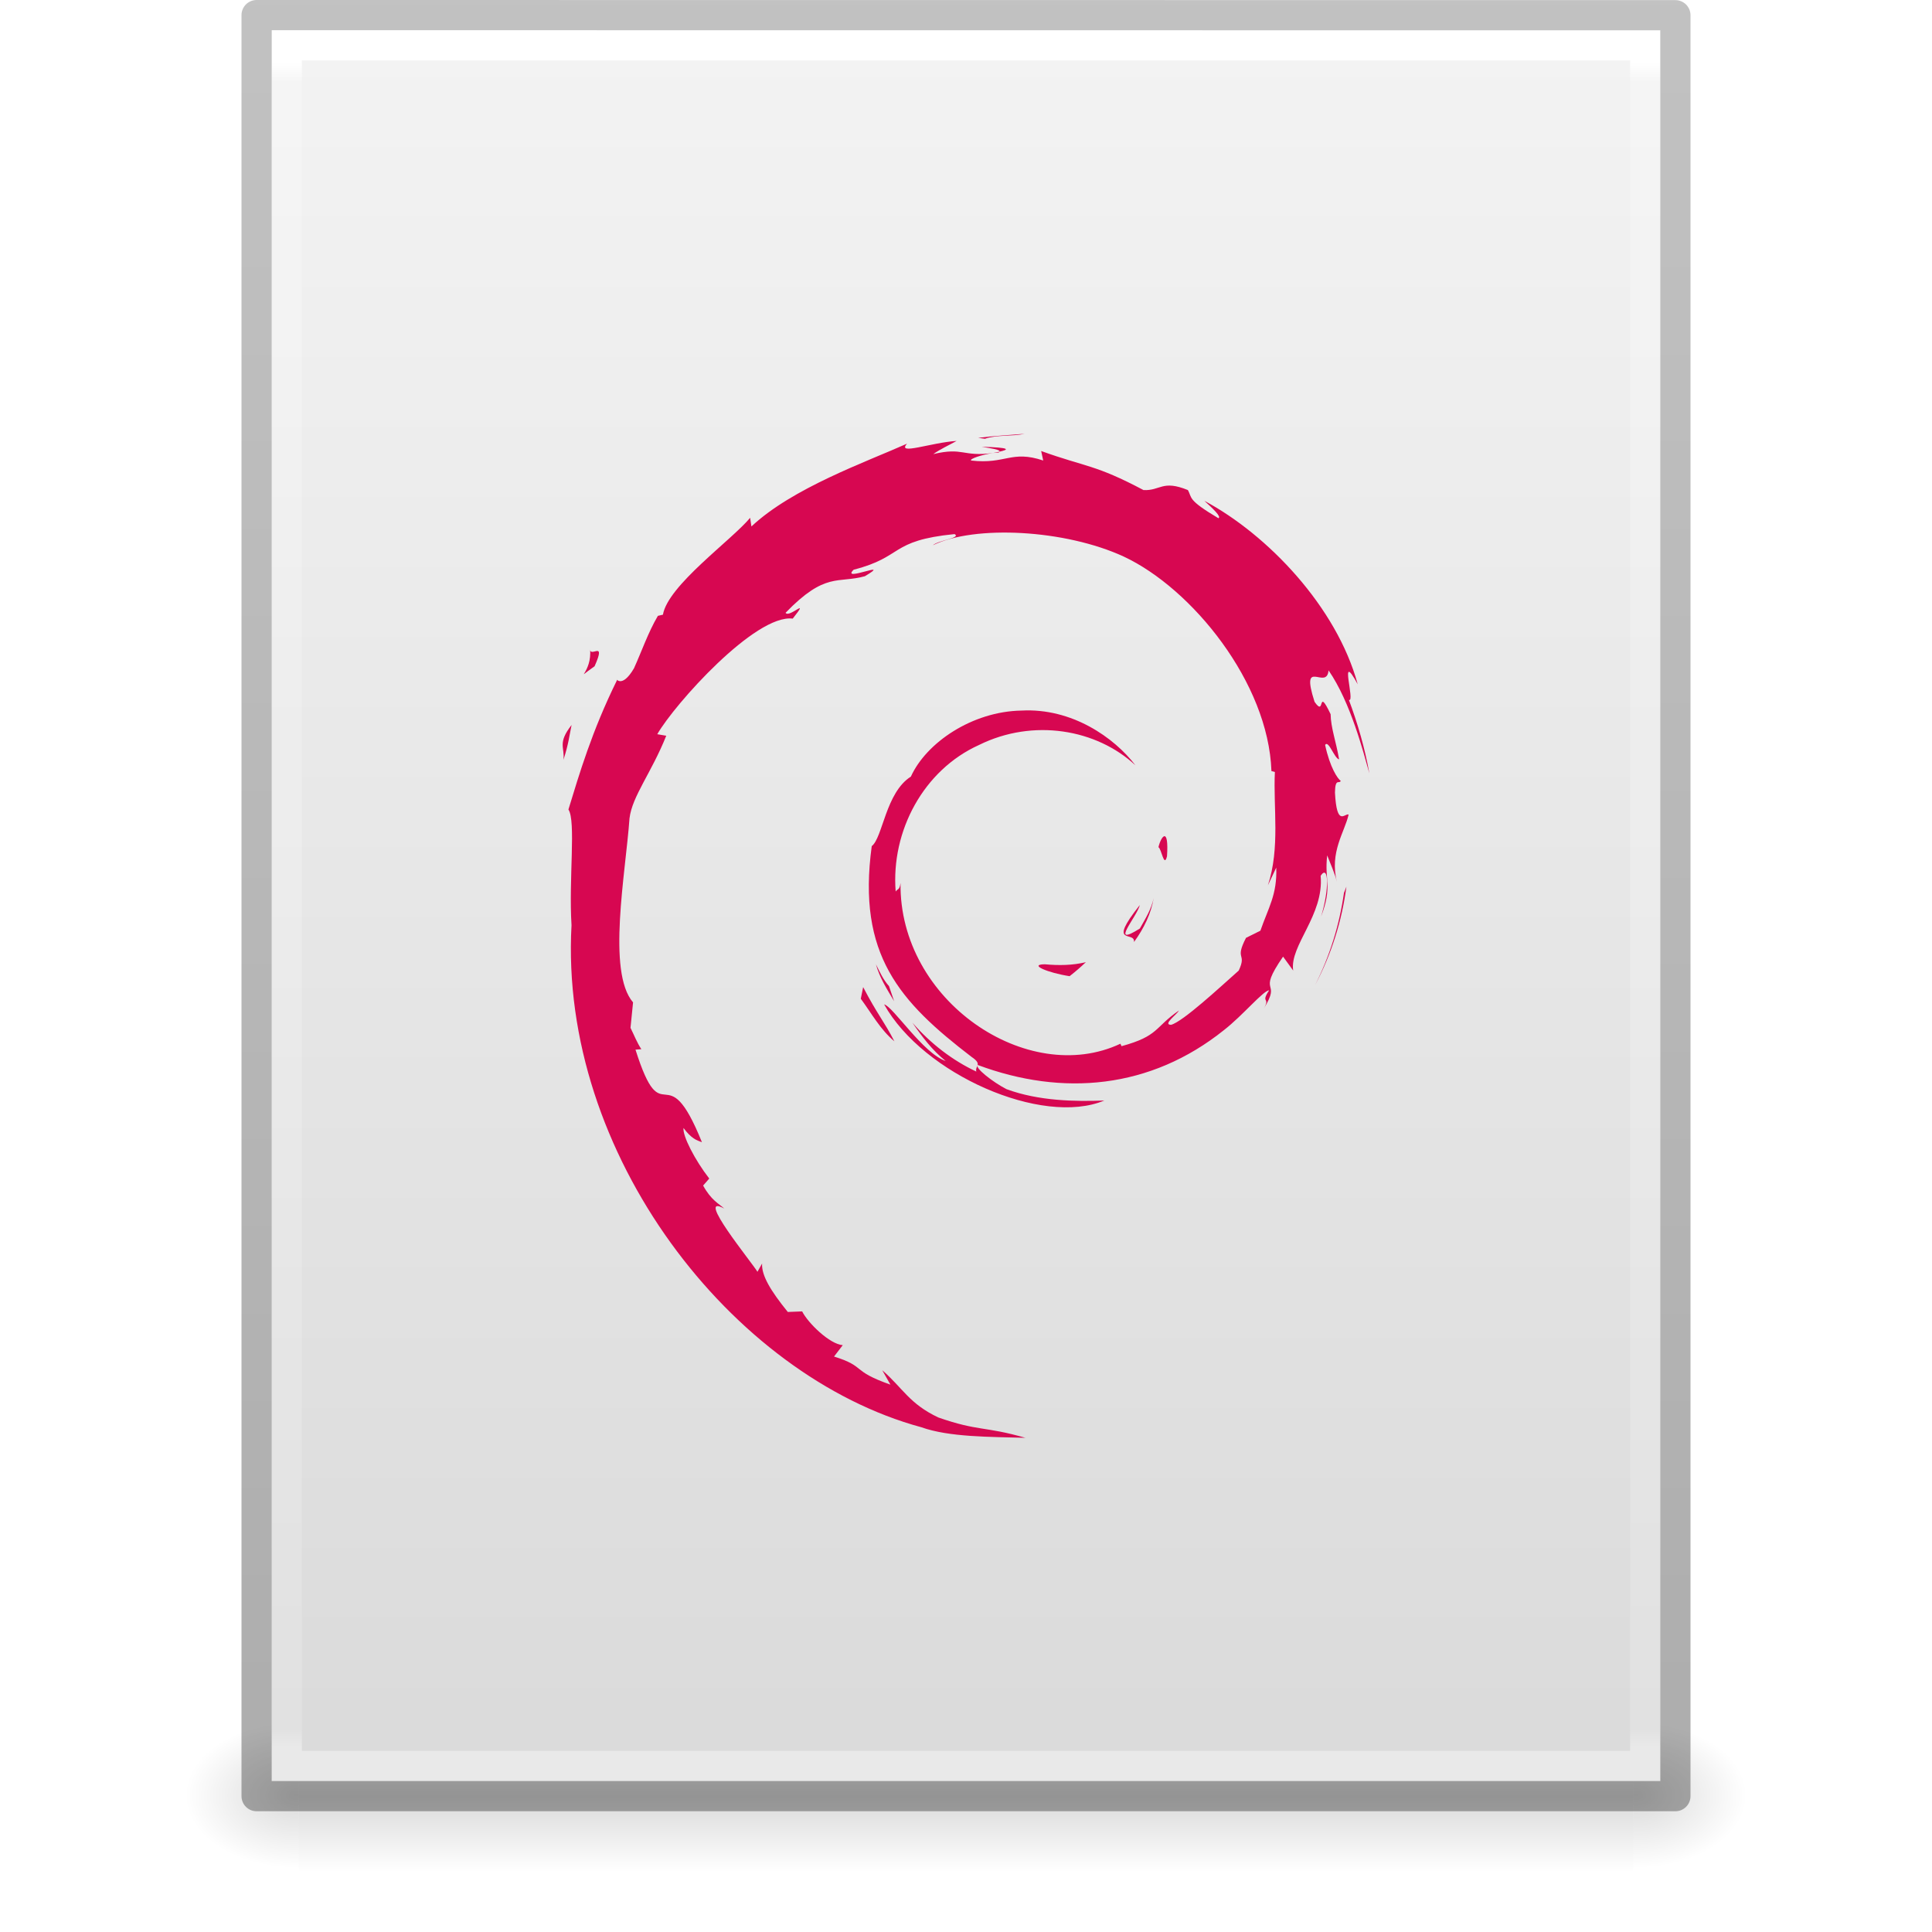
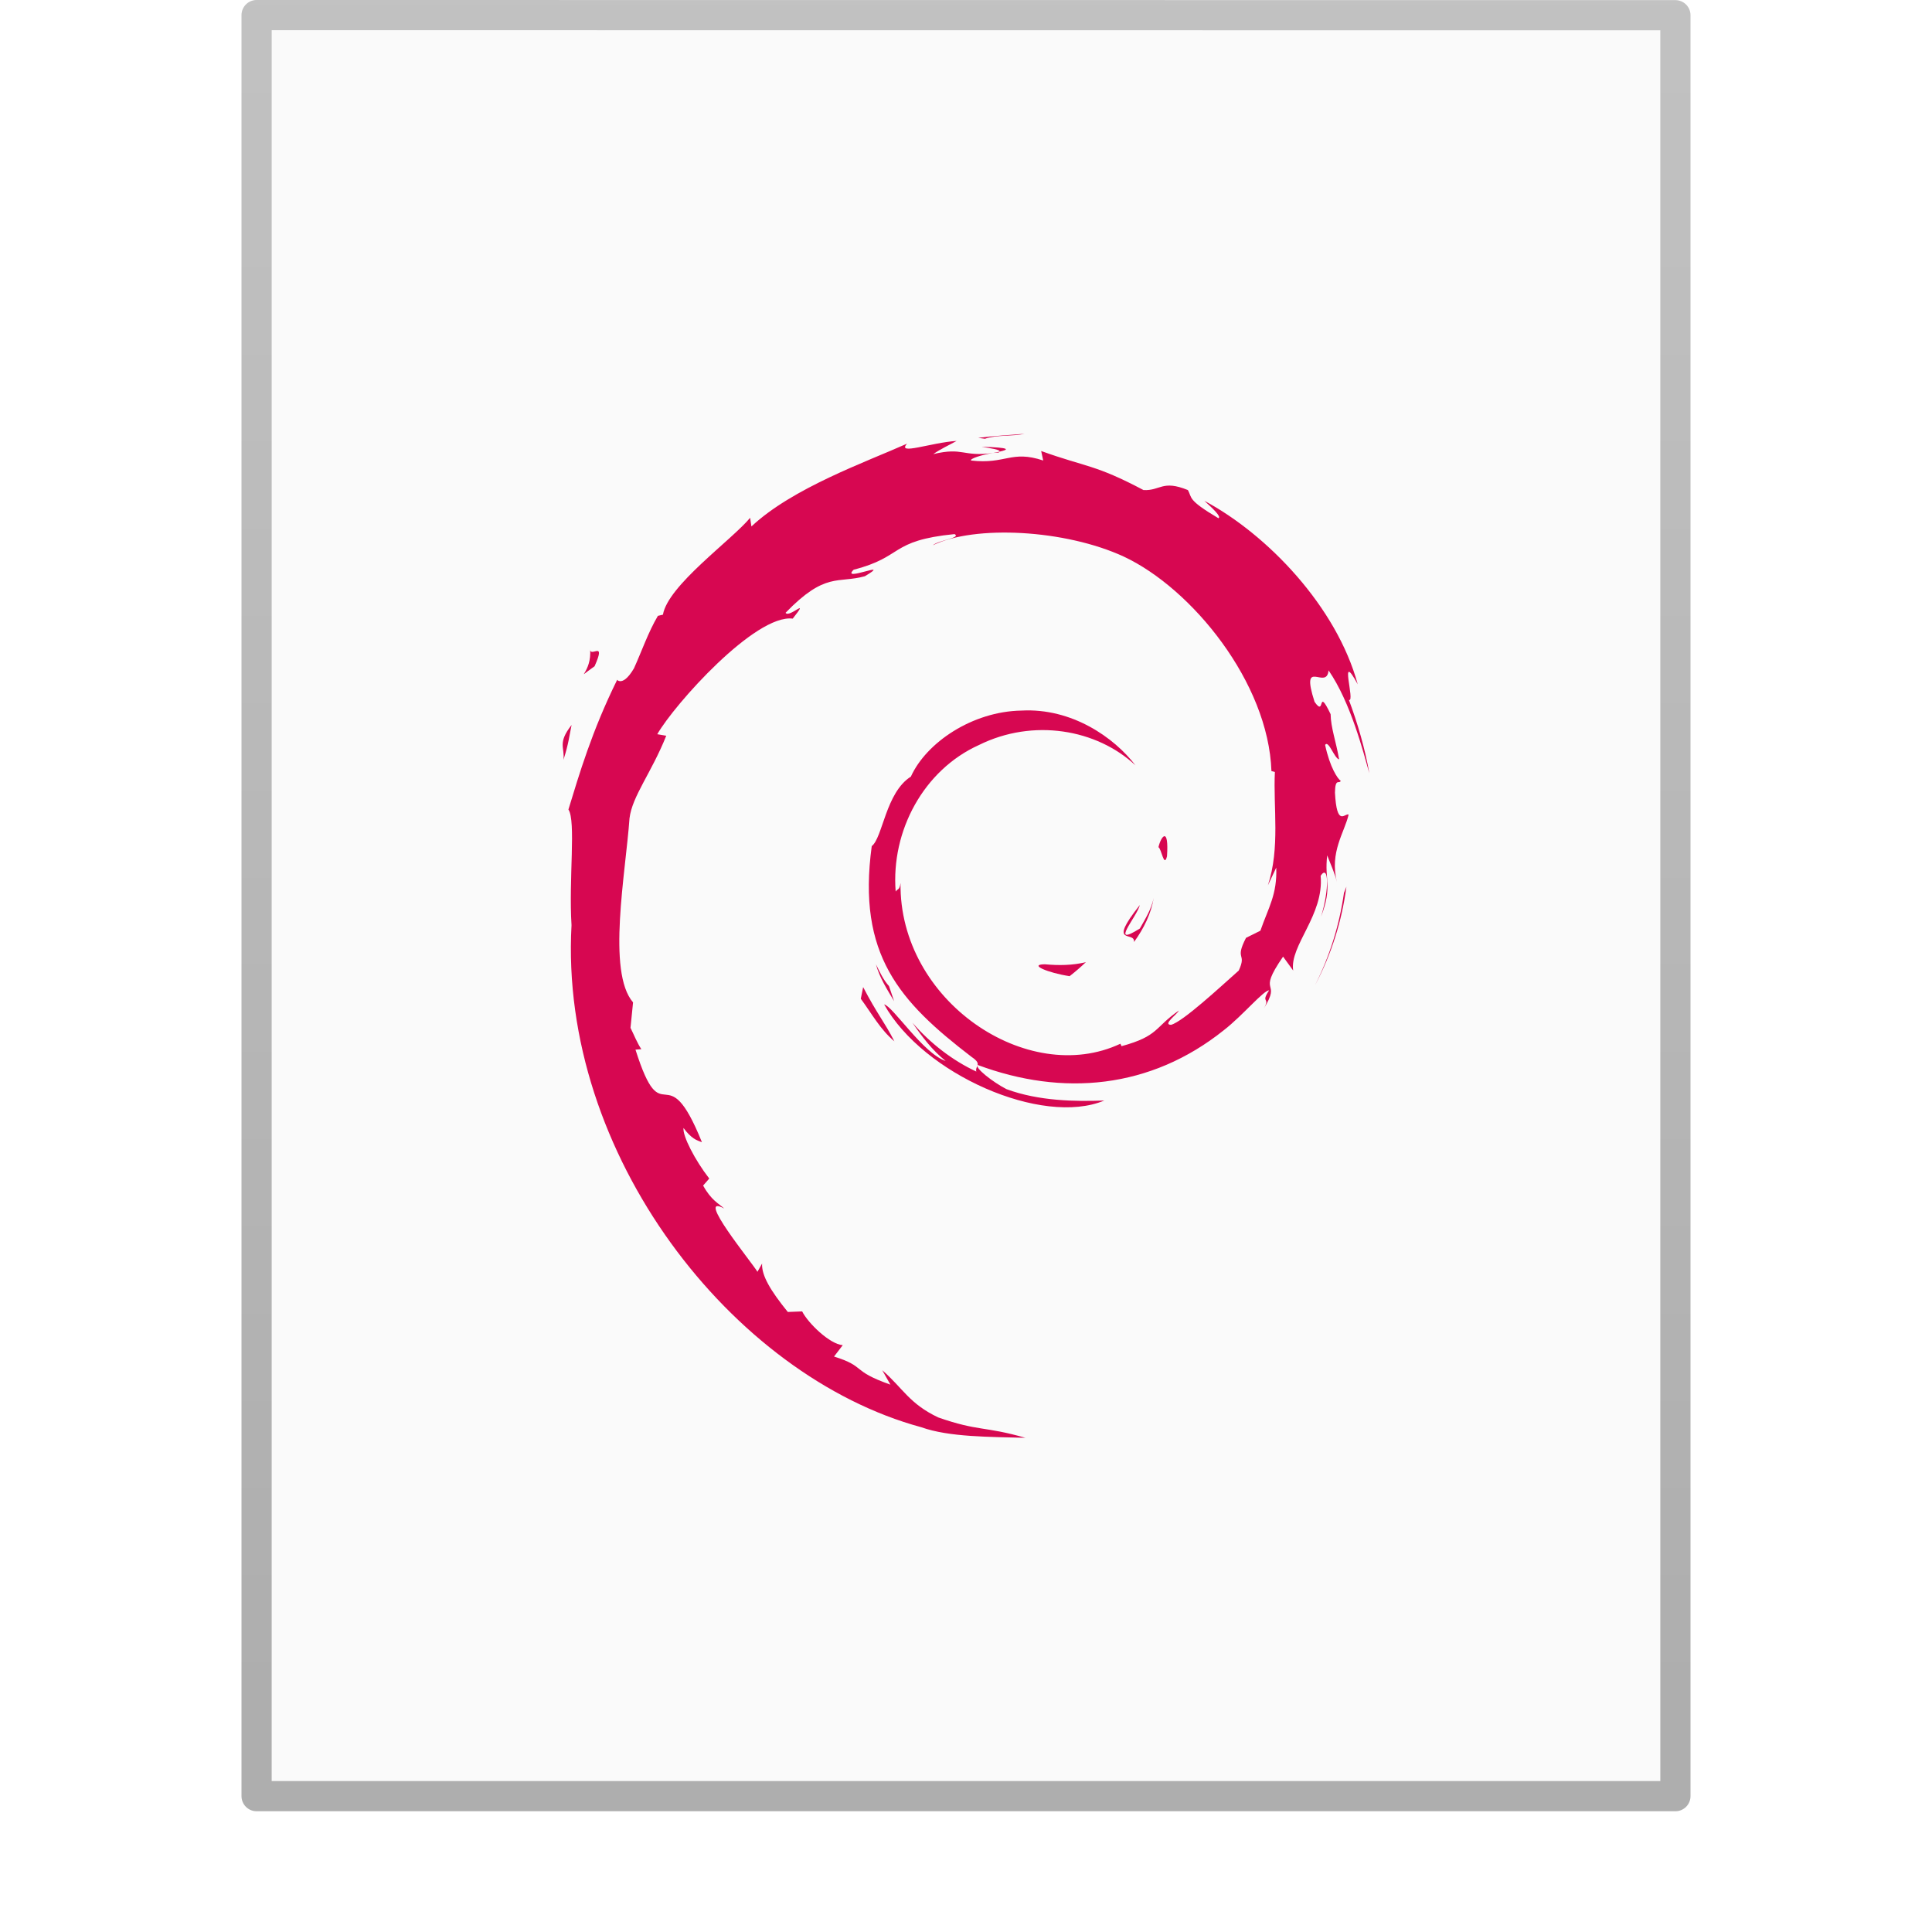
<svg xmlns="http://www.w3.org/2000/svg" xmlns:xlink="http://www.w3.org/1999/xlink" id="svg3225" height="64" width="64" version="1.1">
  <defs id="defs3227">
    <linearGradient gradientTransform="matrix(0.09153846,0,0,0.02058823,-1.084616,49.45142)" gradientUnits="userSpaceOnUse" xlink:href="#linearGradient5048" id="linearGradient3842" y2="609.505" x2="302.857" y1="366.648" x1="302.857" />
    <linearGradient id="linearGradient5048">
      <stop offset="0" style="stop-color:#000000;stop-opacity:0" id="stop5050" />
      <stop offset="0.5" style="stop-color:#000000;stop-opacity:1" id="stop5056" />
      <stop offset="1" style="stop-color:#000000;stop-opacity:0" id="stop5052" />
    </linearGradient>
    <radialGradient gradientTransform="matrix(-0.03132632,0,0,0.02058823,28.77914,49.45142)" gradientUnits="userSpaceOnUse" xlink:href="#linearGradient5060" id="radialGradient3156" fy="486.648" fx="605.714" r="117.143" cy="486.648" cx="605.714" />
    <linearGradient id="linearGradient5060">
      <stop offset="0" style="stop-color:#000000;stop-opacity:1" id="stop5062" />
      <stop offset="1" style="stop-color:#000000;stop-opacity:0" id="stop5064" />
    </linearGradient>
    <radialGradient gradientTransform="matrix(0.03132633,0,0,0.02058823,35.22086,49.45142)" gradientUnits="userSpaceOnUse" xlink:href="#linearGradient5060" id="radialGradient3153" fy="486.648" fx="605.714" r="117.143" cy="486.648" cx="605.714" />
    <linearGradient gradientTransform="matrix(1.314283,0,0,1.260239,0.4572141,-2.17932)" gradientUnits="userSpaceOnUse" xlink:href="#linearGradient3600-9" id="linearGradient3096" y2="47.013" x2="25.132" y1="0.985" x1="25.132" />
    <linearGradient id="linearGradient3600-9">
      <stop offset="0" style="stop-color:#f4f4f4;stop-opacity:1" id="stop3602-3" />
      <stop offset="1" style="stop-color:#dbdbdb;stop-opacity:1" id="stop3604-7" />
    </linearGradient>
    <linearGradient gradientTransform="matrix(1.216216,0,0,1.540538,2.810818,-6.97295)" gradientUnits="userSpaceOnUse" xlink:href="#linearGradient3977-4" id="linearGradient3093" y2="42.1" x2="24" y1="5.864" x1="24" />
    <linearGradient id="linearGradient3977-4">
      <stop offset="0" style="stop-color:#ffffff;stop-opacity:1" id="stop3979-7" />
      <stop offset="0.012" style="stop-color:#ffffff;stop-opacity:0.235" id="stop3981-6" />
      <stop offset="0.988" style="stop-color:#ffffff;stop-opacity:0.157" id="stop3983-5" />
      <stop offset="1" style="stop-color:#ffffff;stop-opacity:0.392" id="stop3985-6" />
    </linearGradient>
    <linearGradient id="linearGradient3104-6">
      <stop offset="0" style="stop-color:#000000;stop-opacity:0.318" id="stop3106-3" />
      <stop offset="1" style="stop-color:#000000;stop-opacity:0.24" id="stop3108-9" />
    </linearGradient>
    <linearGradient gradientTransform="matrix(1.084352,0,0,1.199737,79.55086,-4.16286)" gradientUnits="userSpaceOnUse" xlink:href="#linearGradient3104-6" id="linearGradient3223" y2="2.906" x2="-51.786" y1="50.786" x1="-51.786" />
  </defs>
-   <rect style="display:inline;overflow:visible;visibility:visible;opacity:0.15;fill:url(#linearGradient3842);fill-opacity:1;fill-rule:nonzero;stroke:none;stroke-width:1;marker:none" id="rect2879" y="57" x="9.9" height="5" width="44.2" />
-   <path style="display:inline;overflow:visible;visibility:visible;opacity:0.15;fill:url(#radialGradient3156);fill-opacity:1;fill-rule:nonzero;stroke:none;stroke-width:1;marker:none" id="path2881" d="m 9.9,57 c 0,0 0,5 0,5 -1.613,0.01 -3.9,-1.12 -3.9,-2.5 0,-1.38 1.8,-2.499 3.9,-2.499 z" />
-   <path style="display:inline;overflow:visible;visibility:visible;opacity:0.15;fill:url(#radialGradient3153);fill-opacity:1;fill-rule:nonzero;stroke:none;stroke-width:1;marker:none" id="path2883" d="m 54.1,57 c 0,0 0,5 0,5 C 55.713,62.01 58,60.88 58,59.5 c 0,-1.38 -1.8,-2.499 -3.9,-2.499 z" />
-   <path style="display:inline;fill:url(#linearGradient3096);fill-opacity:1;stroke:none" id="path4160-6" d="m 9,1 c 10.541,0 46,0.004 46,0.004 L 55,59 c 0,0 -30.667,0 -46,0 0,-19.333 0,-38.666 0,-58 z" />
-   <path style="fill:none;stroke:url(#linearGradient3093);stroke-width:1;stroke-linecap:round;stroke-linejoin:miter;stroke-miterlimit:4;stroke-dasharray:none;stroke-dashoffset:0;stroke-opacity:1" id="rect6741-1-8" d="m 54.5,58.5 -45,0 0,-57 45,0 z" />
+   <path style="display:inline;fill:#fafafa;fill-opacity:1;stroke:none" id="path4160-6" d="m 9,1 c 10.541,0 46,0.004 46,0.004 L 55,59 c 0,0 -30.667,0 -46,0 0,-19.333 0,-38.666 0,-58 z" />
  <path style="display:inline;fill:none;stroke:url(#linearGradient3223);stroke-width:1;stroke-linecap:butt;stroke-linejoin:round;stroke-miterlimit:4;stroke-dasharray:none;stroke-dashoffset:0;stroke-opacity:1" id="path4160-6-1" d="m 8.5,0.5 c 10.77,0 47,0.004 47,0.004 l 4.9e-5,58.996 c 0,0 -31.333,0 -47,0 0,-19.667 0,-39.333 0,-59 z" />
  <g transform="matrix(0.3688222,0,0,0.3688222,35.0787,32.34837)" id="g3141">
    <path d="m -1.274,-1.099 c -1.494,0.02 0.281,0.768 2.232,1.069 0.541,-0.422 1.027,-0.846 1.463,-1.26 -1.213,0.297 -2.449,0.304 -3.695,0.191" id="path3022" style="fill:#d70751" />
    <path d="m 6.743,-3.098 c 0.893,-1.229 1.541,-2.573 1.77,-3.963 -0.201,0.99 -0.736,1.845 -1.244,2.749 -2.793,1.759 -0.264,-1.044 -0.002,-2.111 -3.002,3.783 -0.414,2.268 -0.524,3.325" id="path3024" style="fill:#d70751" />
    <path d="m 9.706,-10.802 c 0.182,-2.691 -0.529,-1.839 -0.768,-0.814 0.278,0.146 0.499,1.898 0.768,0.814" id="path3026" style="fill:#d70751" />
    <path d="m -6.942,-47.581 c 0.798,0.142 1.724,0.252 1.591,0.443 0.876,-0.193 1.073,-0.367 -1.591,-0.443" id="path3028" style="fill:#d70751" />
    <path d="m -5.35,-47.138 -0.561,0.117 0.523,-0.048 0.038,-0.069" id="path3030" style="fill:#d70751" />
    <path d="m 19.519,-9.782 c 0.09,2.416 -0.705,3.59 -1.424,5.666 l -1.293,0.643 c -1.057,2.054 0.105,1.304 -0.652,2.937 -1.652,1.467 -5.006,4.589 -6.08,4.875 -0.785,-0.017 0.531,-0.926 0.703,-1.281 -2.209,1.516 -1.773,2.276 -5.152,3.199 l -0.098,-0.221 c -8.33,3.92 -19.902,-3.847 -19.75,-14.443 -0.088,0.672 -0.253,0.504 -0.437,0.774 -0.43,-5.451 2.518,-10.926 7.49,-13.165 4.863,-2.406 10.564,-1.42 14.045,1.829 -1.912,-2.506 -5.721,-5.163 -10.232,-4.917 -4.421,0.072 -8.558,2.881 -9.938,5.932 -2.264,1.425 -2.528,5.496 -3.514,6.242 -1.329,9.76 2.497,13.975 8.97,18.936 1.016,0.686 0.286,0.791 0.422,1.313 -2.15,-1.006 -4.118,-2.526 -5.738,-4.387 0.86,1.257 1.787,2.479 2.986,3.439 -2.029,-0.685 -4.738,-4.913 -5.527,-5.085 3.495,6.258 14.178,10.975 19.775,8.634 -2.59,0.096 -5.879,0.053 -8.787,-1.022 -1.225,-0.629 -2.884,-1.93 -2.587,-2.173 7.636,2.851 15.522,2.158 22.128,-3.137 1.682,-1.31 3.518,-3.537 4.049,-3.567 -0.799,1.202 0.137,0.578 -0.477,1.639 1.672,-2.701 -0.729,-1.1 1.73,-4.664 l 0.908,1.25 c -0.34,-2.244 2.785,-4.966 2.467,-8.512 0.717,-1.084 0.799,1.168 0.039,3.662 1.055,-2.767 0.279,-3.212 0.549,-5.496 0.291,0.768 0.678,1.583 0.875,2.394 -0.688,-2.675 0.703,-4.503 1.049,-6.058 -0.342,-0.15 -1.061,1.182 -1.227,-1.976 0.025,-1.372 0.383,-0.719 0.52,-1.057 -0.268,-0.155 -0.975,-1.207 -1.404,-3.224 0.309,-0.475 0.832,1.229 1.256,1.298 -0.273,-1.603 -0.742,-2.826 -0.762,-4.057 -1.24,-2.59 -0.439,0.346 -1.443,-1.112 -1.32,-4.114 1.094,-0.955 1.258,-2.823 1.998,2.895 3.137,7.385 3.662,9.244 -0.4,-2.267 -1.045,-4.464 -1.834,-6.589 0.609,0.257 -0.979,-4.663 0.791,-1.405 -1.889,-6.945 -8.078,-13.435 -13.773,-16.479 0.695,0.637 1.574,1.437 1.26,1.563 -2.834,-1.685 -2.336,-1.818 -2.742,-2.53 -2.305,-0.939 -2.459,0.077 -3.984,0.002 -4.35,-2.308 -5.188,-2.063 -9.191,-3.507 l 0.182,0.852 c -2.881,-0.96 -3.357,0.362 -6.47,0.002 -0.189,-0.147 0.998,-0.536 1.976,-0.677 -2.786,0.368 -2.656,-0.55 -5.382,0.101 0.671,-0.471 1.383,-0.784 2.099,-1.184 -2.271,0.138 -5.424,1.322 -4.451,0.244 -3.705,1.654 -10.286,3.975 -13.979,7.438 l -0.116,-0.776 c -1.692,2.031 -7.379,6.066 -7.832,8.699 l -0.453,0.105 c -0.879,1.491 -1.45,3.18 -2.148,4.713 -1.151,1.963 -1.688,0.756 -1.524,1.064 -2.265,4.592 -3.392,8.45 -4.363,11.616 0.692,1.035 0.017,6.232 0.278,10.391 -1.136,20.544 14.418,40.489 31.42,45.093 2.492,0.893 6.197,0.861 9.349,0.949 -3.718,-1.064 -4.198,-0.563 -7.822,-1.826 -2.613,-1.232 -3.185,-2.637 -5.037,-4.244 l 0.733,1.295 c -3.63,-1.285 -2.111,-1.59 -5.065,-2.525 l 0.783,-1.021 c -1.177,-0.09 -3.117,-1.982 -3.647,-3.033 l -1.288,0.051 c -1.546,-1.906 -2.371,-3.283 -2.31,-4.35 l -0.416,0.742 c -0.471,-0.809 -5.691,-7.158 -2.983,-5.68 -0.503,-0.458 -1.172,-0.747 -1.897,-2.066 l 0.551,-0.629 c -1.301,-1.677 -2.398,-3.826 -2.314,-4.542 0.695,0.938 1.177,1.114 1.655,1.275 -3.291,-8.164 -3.476,-0.449 -5.967,-8.31 l 0.526,-0.042 c -0.403,-0.611 -0.65,-1.27 -0.974,-1.919 l 0.23,-2.285 c -2.368,-2.736 -0.662,-11.645 -0.319,-16.53 0.235,-1.986 1.977,-4.101 3.3,-7.418 l -0.806,-0.138 c 1.542,-2.688 8.802,-10.799 12.166,-10.383 1.629,-2.046 -0.324,-0.008 -0.643,-0.522 3.579,-3.703 4.704,-2.616 7.119,-3.283 2.603,-1.545 -2.235,0.604 -1.001,-0.589 4.503,-1.149 3.19,-2.614 9.063,-3.197 0.62,0.352 -1.437,0.544 -1.953,1.001 3.75,-1.836 11.869,-1.417 17.145,1.018 6.117,2.861 12.994,11.314 13.266,19.267 l 0.309,0.083 c -0.156,3.162 0.484,6.819 -0.627,10.177 l 0.751,-1.591" id="path3032" style="fill:#d70751" />
    <path d="m -17.585,0.951 -0.211,1.047 c 0.983,1.335 1.763,2.781 3.016,3.821 -0.902,-1.759 -1.571,-2.486 -2.805,-4.868" id="path3034" style="fill:#d70751" />
    <path d="m -15.264,0.861 c -0.52,-0.576 -0.826,-1.268 -1.172,-1.956 0.33,1.211 1.006,2.252 1.633,3.312 l -0.461,-1.356" id="path3036" style="fill:#d70751" />
    <path d="m 25.82,-8.069 -0.219,0.552 c -0.402,2.858 -1.273,5.686 -2.605,8.309 1.472,-2.767 2.421,-5.794 2.824,-8.861" id="path3038" style="fill:#d70751" />
    <path d="m -6.645,-48.298 c 1.009,-0.369 2.482,-0.203 3.556,-0.446 -1.398,0.117 -2.789,0.187 -4.162,0.362 l 0.606,0.084" id="path3040" style="fill:#d70751" />
    <path d="m -42.116,-29.436 c 0.233,2.154 -1.62,2.991 0.41,1.569 1.09,-2.454 -0.424,-0.677 -0.41,-1.569" id="path3042" style="fill:#d70751" />
    <path d="m -44.504,-19.462 c 0.469,-1.437 0.553,-2.299 0.732,-3.132 -1.293,1.654 -0.596,2.007 -0.732,3.132" id="path3044" style="fill:#d70751" />
  </g>
</svg>
